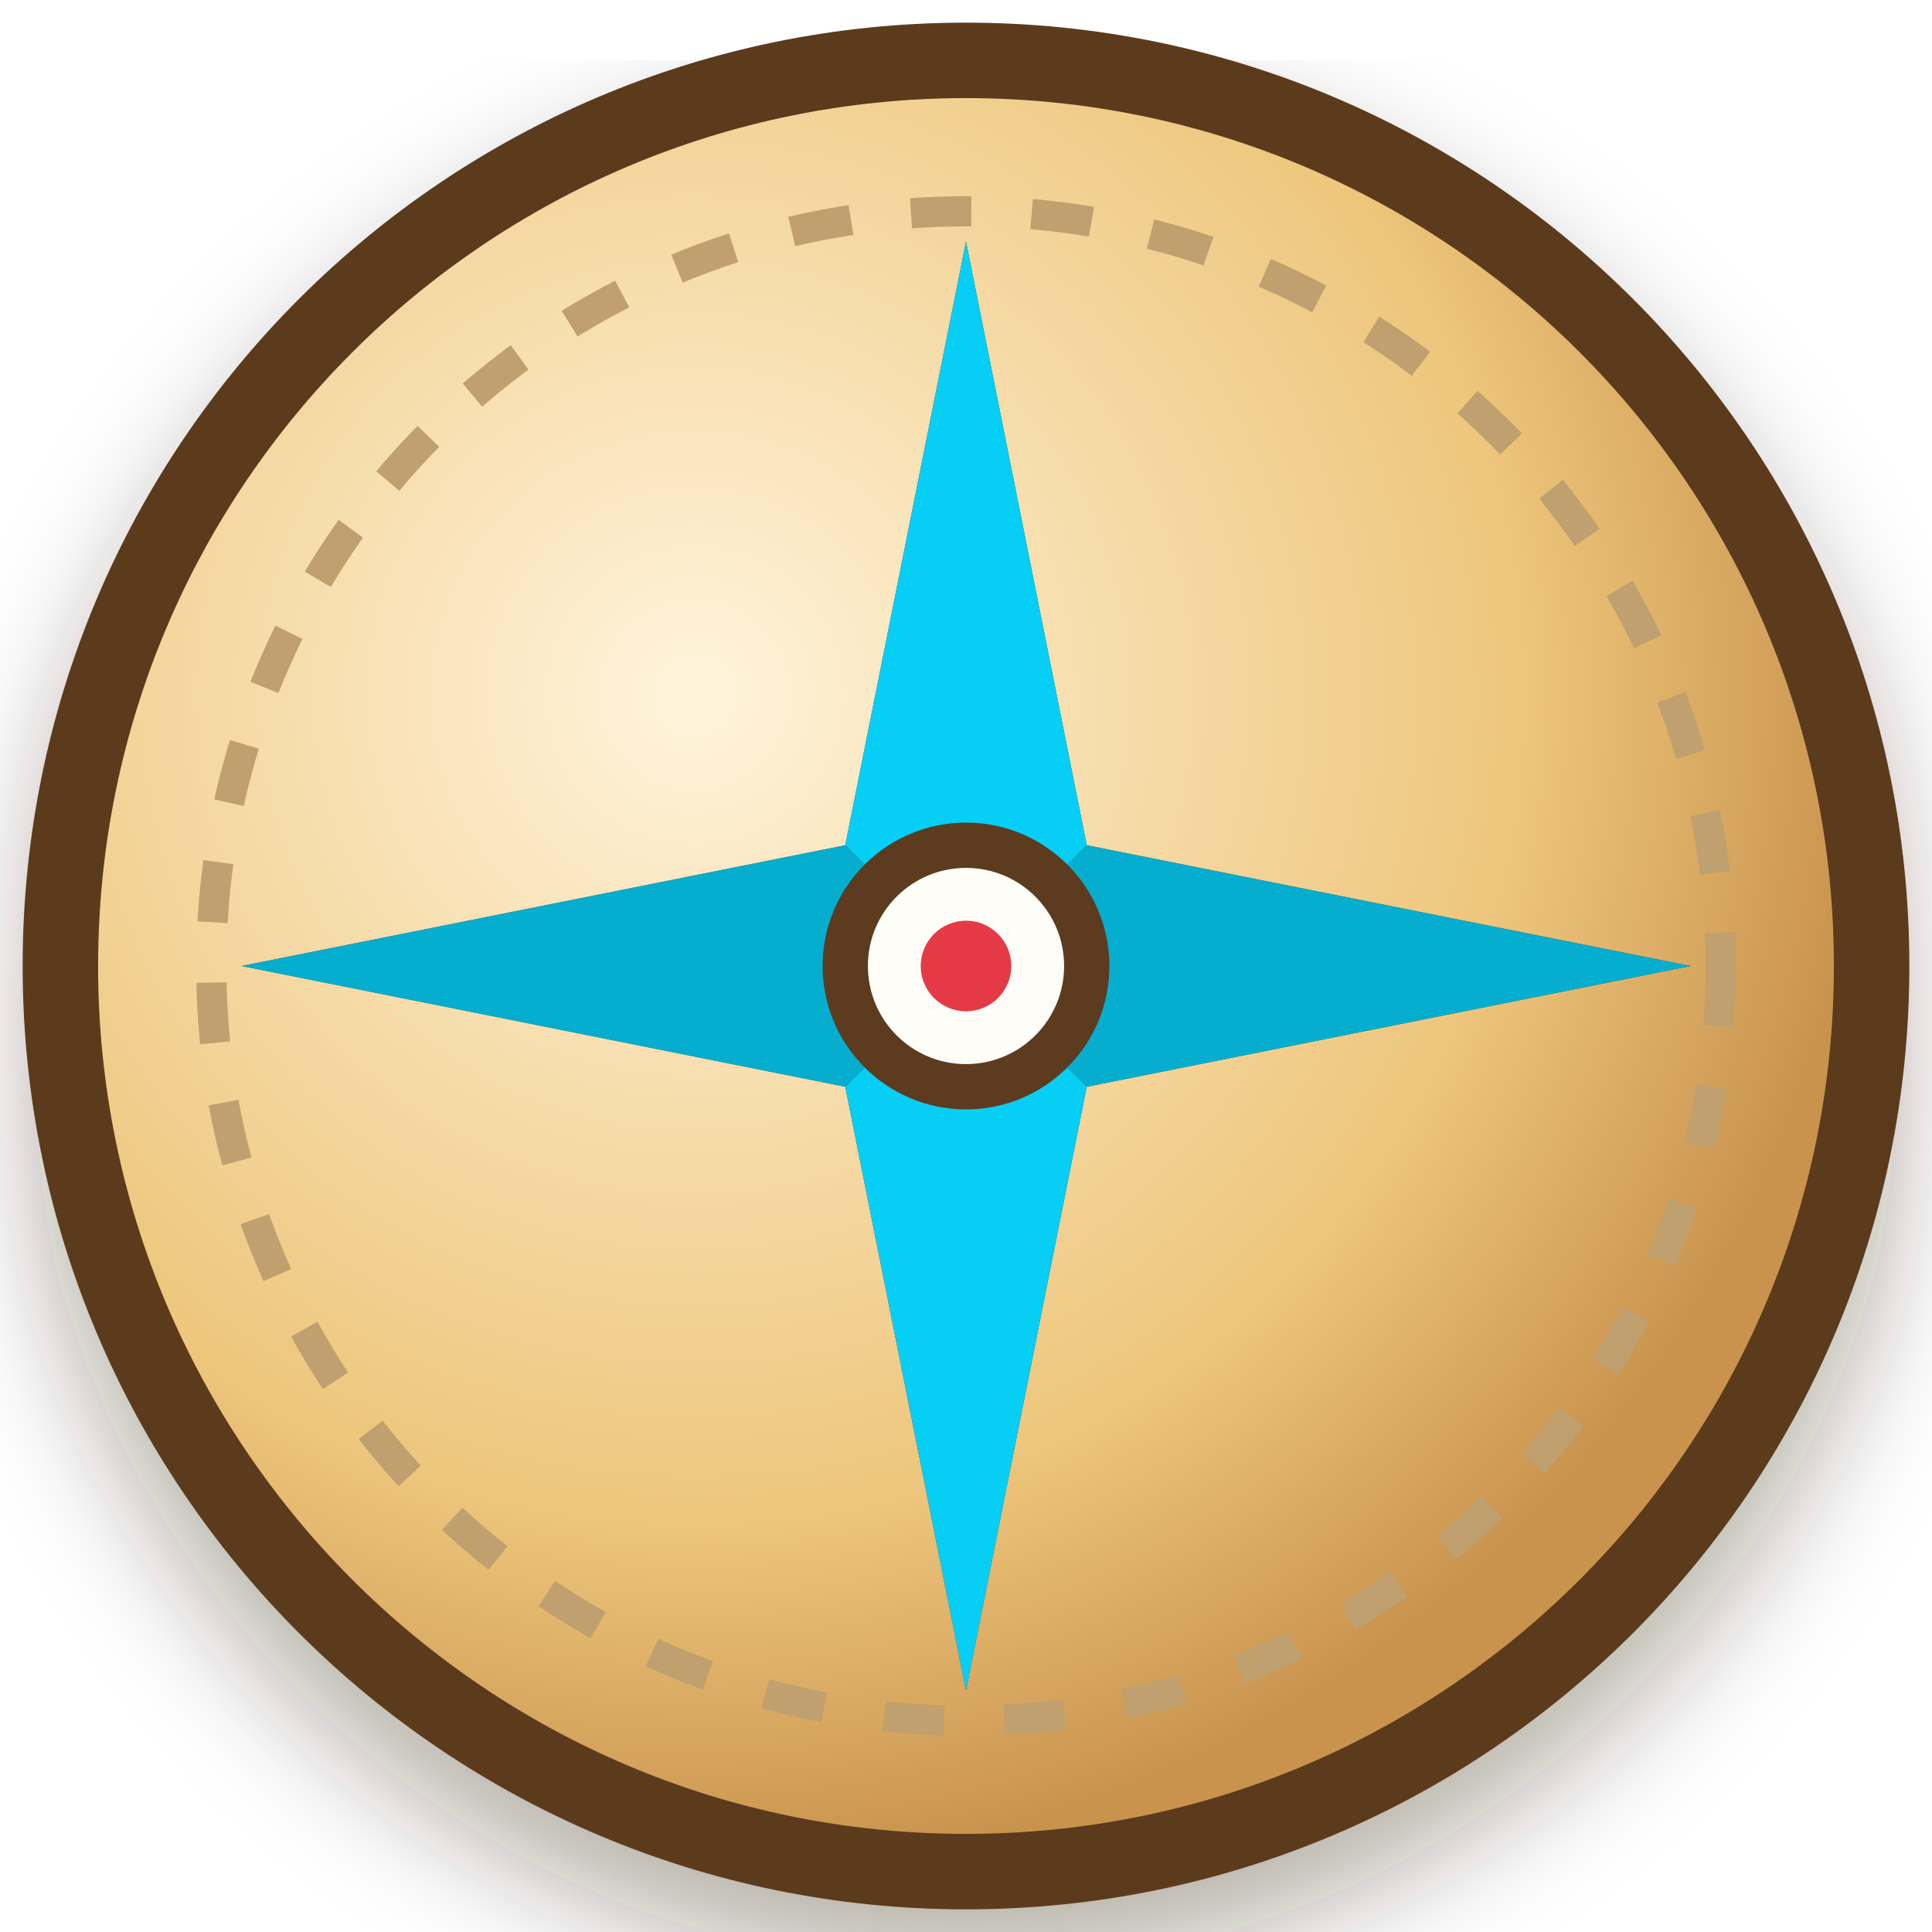
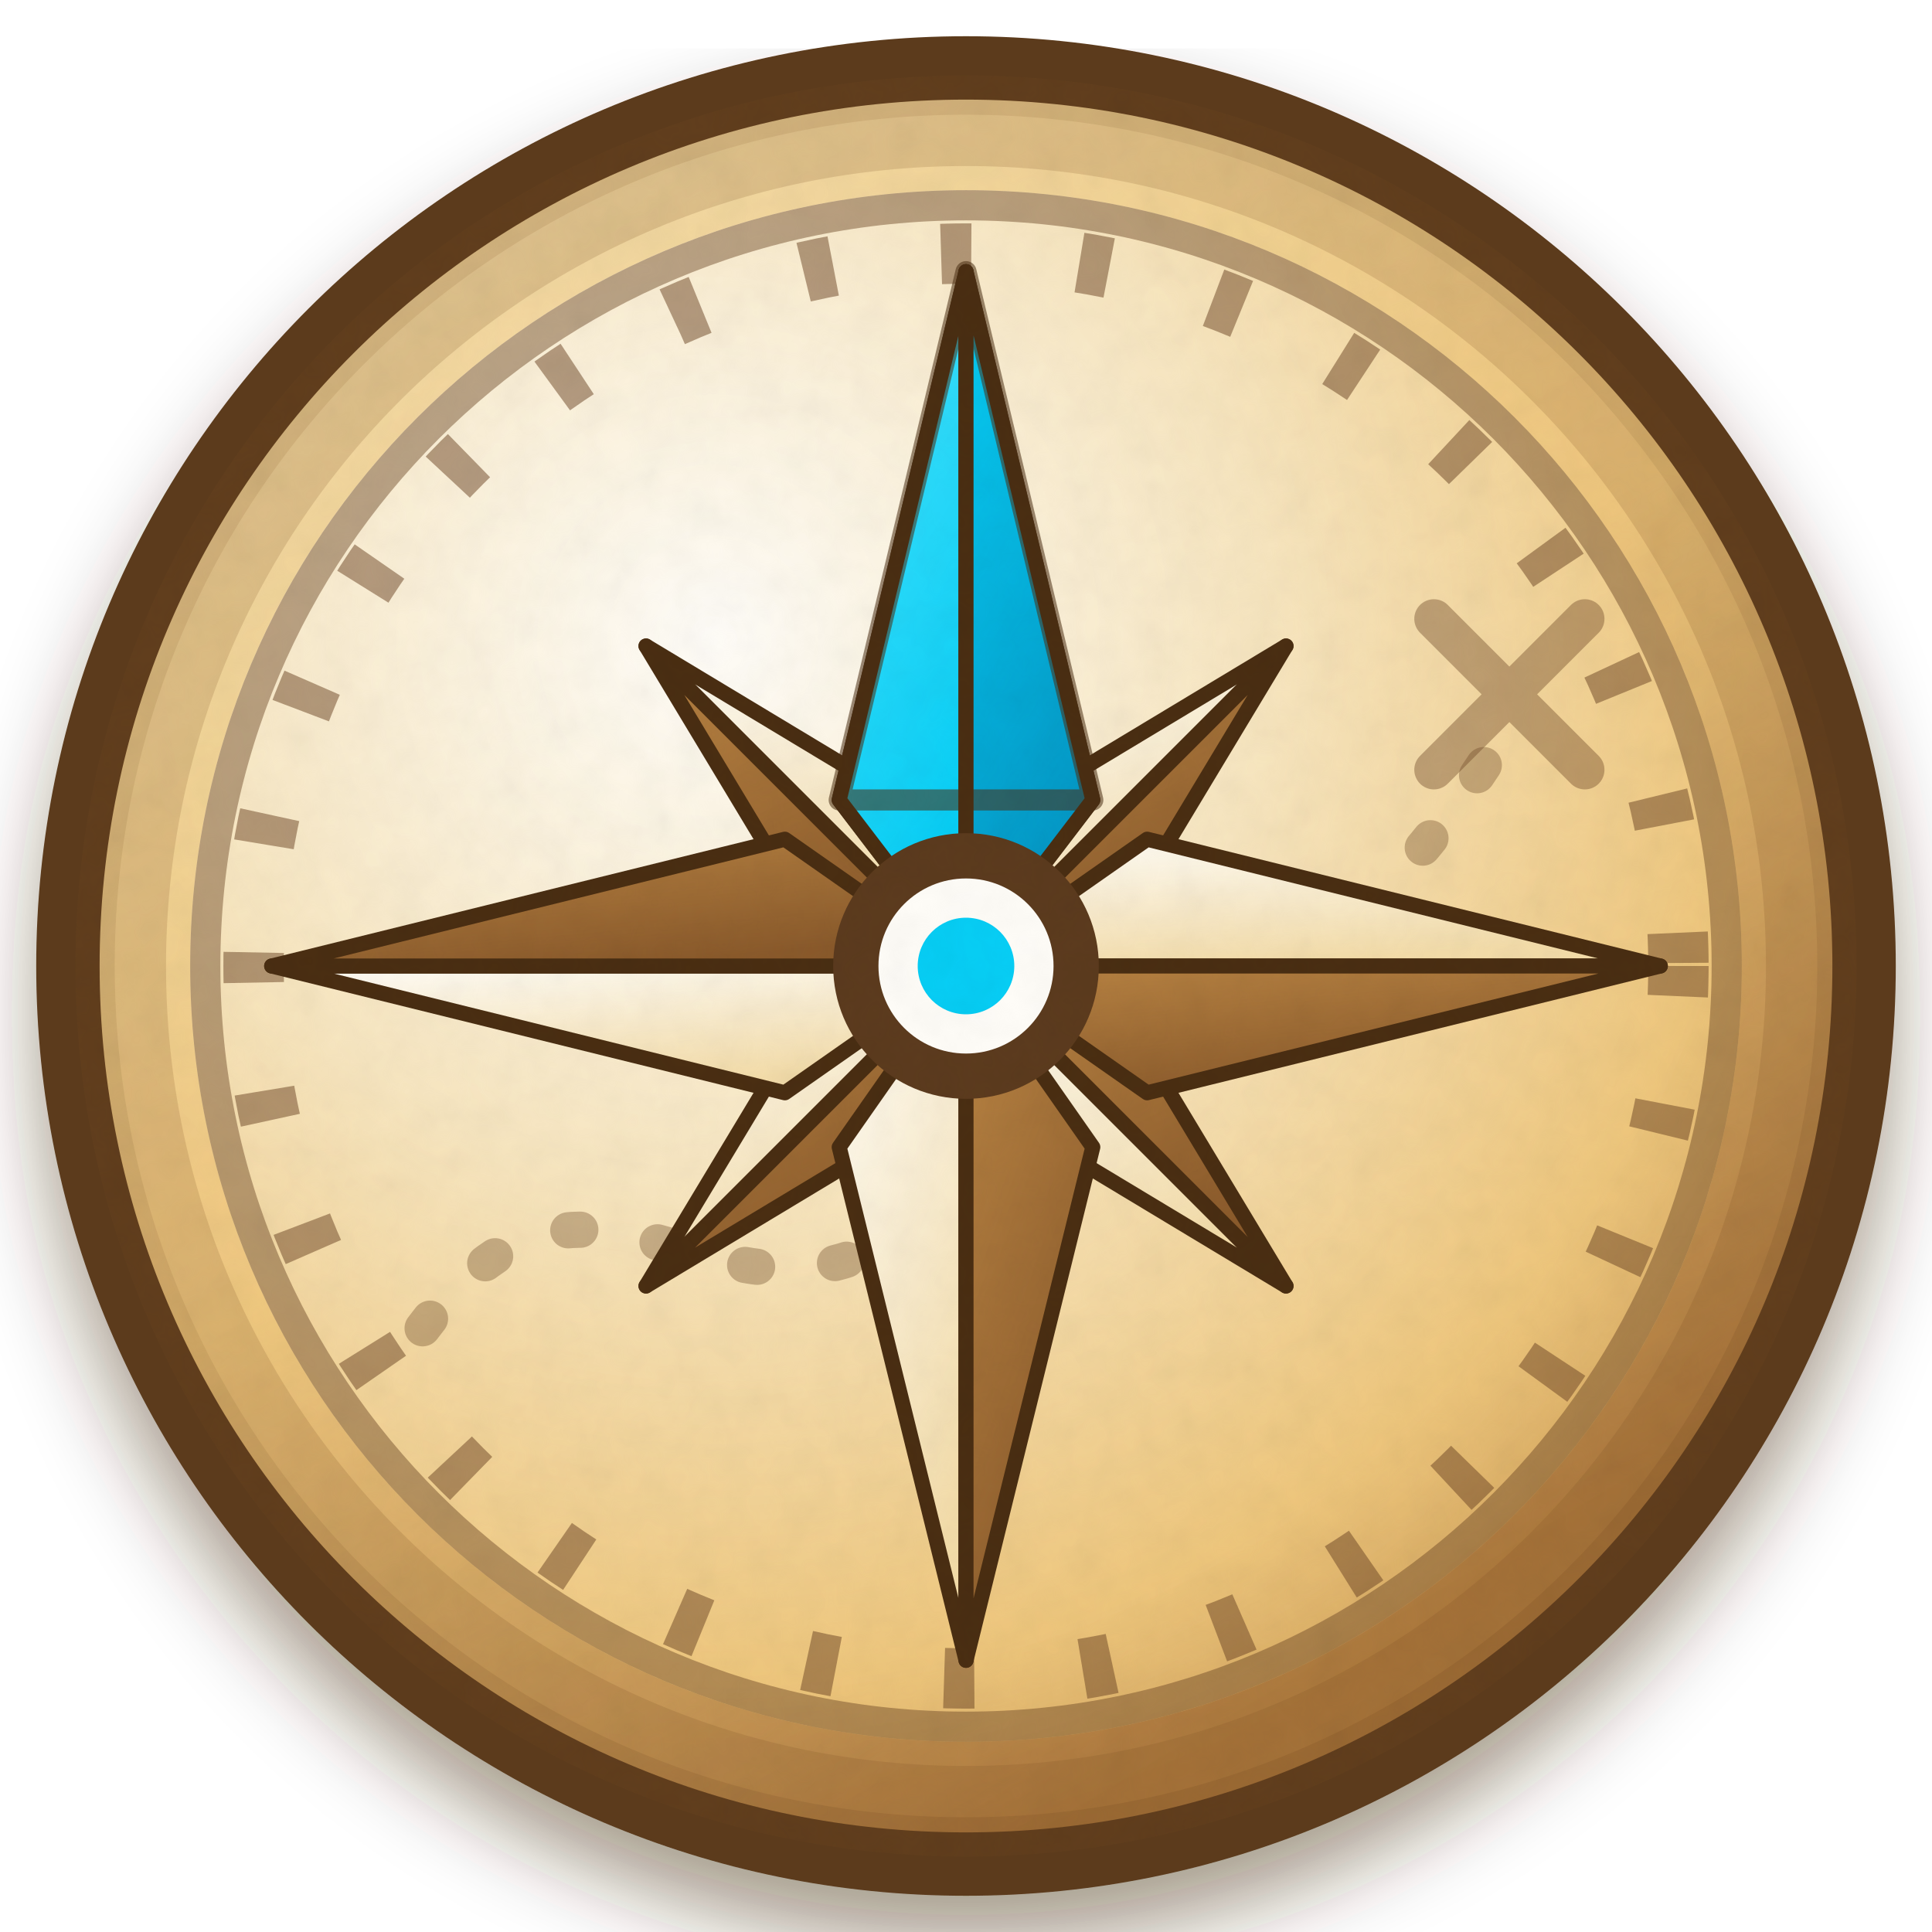
- <svg xmlns="http://www.w3.org/2000/svg" viewBox="0 0 64 64">
+ <svg xmlns="http://www.w3.org/2000/svg" viewBox="0 0 64 64" width="64" height="64" role="img" aria-label="Brújula de mapa del tesoro">
  <defs>
-     <radialGradient id="parchment" cx="35%" cy="35%" r="65%">
-       <stop offset="0%" stop-color="#FFF4DC" />
-       <stop offset="70%" stop-color="#EEC67C" />
-       <stop offset="100%" stop-color="#C9934E" />
+     <radialGradient id="paper" cx="36%" cy="32%" r="74%">
+       <stop offset="0%" stop-color="#FFFDF8" />
+       <stop offset="42%" stop-color="#F7E5BE" />
+       <stop offset="78%" stop-color="#EEC67C" />
+       <stop offset="100%" stop-color="#C4924C" />
    </radialGradient>
-     <filter id="shadow" x="-20%" y="-20%" width="140%" height="140%">
-       <feDropShadow dx="0" dy="2" stdDeviation="2" flood-color="#2A1A0F" flood-opacity="0.35" />
+     <linearGradient id="rimGold" x1="0" y1="0" x2="0.6" y2="1">
+       <stop offset="0%" stop-color="#F4DCA8" />
+       <stop offset="55%" stop-color="#EEC67C" />
+       <stop offset="100%" stop-color="#A9743A" />
+     </linearGradient>
+     <linearGradient id="lit" x1="0" y1="0" x2="0.4" y2="1">
+       <stop offset="0%" stop-color="#FFFDF8" />
+       <stop offset="100%" stop-color="#F3DCA9" />
+     </linearGradient>
+     <linearGradient id="shade" x1="0" y1="0" x2="0.5" y2="1">
+       <stop offset="0%" stop-color="#B98443" />
+       <stop offset="100%" stop-color="#8A5A2B" />
+     </linearGradient>
+     <linearGradient id="north" x1="0" y1="0" x2="0.3" y2="1">
+       <stop offset="0%" stop-color="#48E3FF" />
+       <stop offset="100%" stop-color="#07CEF5" />
+     </linearGradient>
+     <linearGradient id="northDark" x1="0" y1="0" x2="0.3" y2="1">
+       <stop offset="0%" stop-color="#07CEF5" />
+       <stop offset="100%" stop-color="#0496C4" />
+     </linearGradient>
+     <filter id="grain" x="0" y="0" width="100%" height="100%">
+       <feTurbulence type="fractalNoise" baseFrequency="0.85" numOctaves="3" stitchTiles="stitch" />
+       <feColorMatrix type="saturate" values="0" />
+       <feComponentTransfer>
+         <feFuncA type="linear" slope="0.22" />
+       </feComponentTransfer>
    </filter>
+     <filter id="drop" x="-25%" y="-25%" width="150%" height="150%">
+       <feDropShadow dx="0" dy="1.6" stdDeviation="1.4" flood-color="#3A230E" flood-opacity="0.45" />
+     </filter>
+     <clipPath id="disc">
+       <circle cx="32" cy="32" r="29.5" />
+     </clipPath>
  </defs>
-   <circle cx="32" cy="32" r="30" fill="url(#parchment)" stroke="#5C3B1E" stroke-width="2.5" filter="url(#shadow)" />
-   <circle cx="32" cy="32" r="25" fill="none" stroke="#BFA06E" stroke-width="1" stroke-dasharray="2,2" />
-   <polygon points="32,8 36,28 56,32 36,36 32,56 28,36 8,32 28,28" fill="#5C3B1E" />
-   <polygon points="32,8 36,28 32,32 28,28" fill="#07CEF5" />
-   <polygon points="56,32 36,36 32,32 36,28" fill="#05AECF" />
-   <polygon points="32,56 28,36 32,32 36,36" fill="#07CEF5" />
-   <polygon points="8,32 28,28 32,32 28,36" fill="#05AECF" />
-   <circle cx="32" cy="32" r="4" fill="#FFFDF8" stroke="#5C3B1E" stroke-width="1.5" />
-   <circle cx="32" cy="32" r="1.5" fill="#E63946" />
+   <g filter="url(#drop)">
+     <circle cx="32" cy="32" r="29.5" fill="url(#paper)" stroke="#5C3B1E" stroke-width="2.6" />
+   </g>
+   <circle cx="32" cy="32" r="27.2" fill="none" stroke="url(#rimGold)" stroke-width="3" opacity="0.9" />
+   <circle cx="32" cy="32" r="25.2" fill="none" stroke="#6B4423" stroke-width="1" opacity="0.45" />
+   <circle cx="32" cy="32" r="23.6" fill="none" stroke="#6B4423" stroke-width="2" stroke-dasharray="1 3.6" stroke-linecap="butt" opacity="0.5" />
+   <path d="M14 44 C20 36, 24 46, 31 40 S44 34, 50 24" fill="none" stroke="#6B4423" stroke-width="1.2" stroke-dasharray="0.4 2.6" stroke-linecap="round" opacity="0.35" />
+   <path d="M47.5 20.5 l5 5 M52.5 20.5 l-5 5" fill="none" stroke="#6B4423" stroke-width="1.3" stroke-linecap="round" opacity="0.4" />
+   <g stroke="#4A2E12" stroke-width="0.5" stroke-linejoin="round">
+     <polygon points="42.6,21.4 33.8,26.7 32,32" fill="url(#lit)" />
+     <polygon points="42.6,21.4 37.3,30.2 32,32" fill="url(#shade)" />
+     <polygon points="42.6,42.6 33.8,37.3 32,32" fill="url(#lit)" />
+     <polygon points="42.6,42.6 37.3,33.8 32,32" fill="url(#shade)" />
+     <polygon points="21.4,42.6 26.7,33.8 32,32" fill="url(#lit)" />
+     <polygon points="21.4,42.6 30.2,37.3 32,32" fill="url(#shade)" />
+     <polygon points="21.4,21.4 30.2,26.7 32,32" fill="url(#lit)" />
+     <polygon points="21.4,21.4 26.7,30.2 32,32" fill="url(#shade)" />
+     <polygon points="32,9 27.8,26.5 32,32" fill="url(#lit)" />
+     <polygon points="32,9 36.2,26.5 32,32" fill="url(#shade)" />
+     <polygon points="55,32 38,27.8 32,32" fill="url(#lit)" />
+     <polygon points="55,32 38,36.2 32,32" fill="url(#shade)" />
+     <polygon points="32,55 27.8,38 32,32" fill="url(#lit)" />
+     <polygon points="32,55 36.2,38 32,32" fill="url(#shade)" />
+     <polygon points="9,32 26,36.2 32,32" fill="url(#lit)" />
+     <polygon points="9,32 26,27.8 32,32" fill="url(#shade)" />
+     <polygon points="32,9 27.8,26.5 32,32" fill="url(#north)" />
+     <polygon points="32,9 36.2,26.5 32,32" fill="url(#northDark)" />
+     <polygon points="32,9 27.8,26.5 36.2,26.5" fill="none" stroke="#4A2E12" stroke-width="0.7" opacity="0.55" />
+   </g>
+   <circle cx="32" cy="32" r="4.4" fill="#5C3B1E" />
+   <circle cx="32" cy="32" r="3.4" fill="#FFFDF8" stroke="#5C3B1E" stroke-width="1" />
+   <circle cx="32" cy="32" r="1.6" fill="#07CEF5" />
+   <g clip-path="url(#disc)">
+     <circle cx="32" cy="32" r="29.5" fill="none" stroke="#7A4E22" stroke-width="6" opacity="0.18" />
+     <circle cx="32" cy="32" r="29.5" fill="#8A6A3C" filter="url(#grain)" opacity="0.5" style="mix-blend-mode:multiply" />
+   </g>
</svg>
